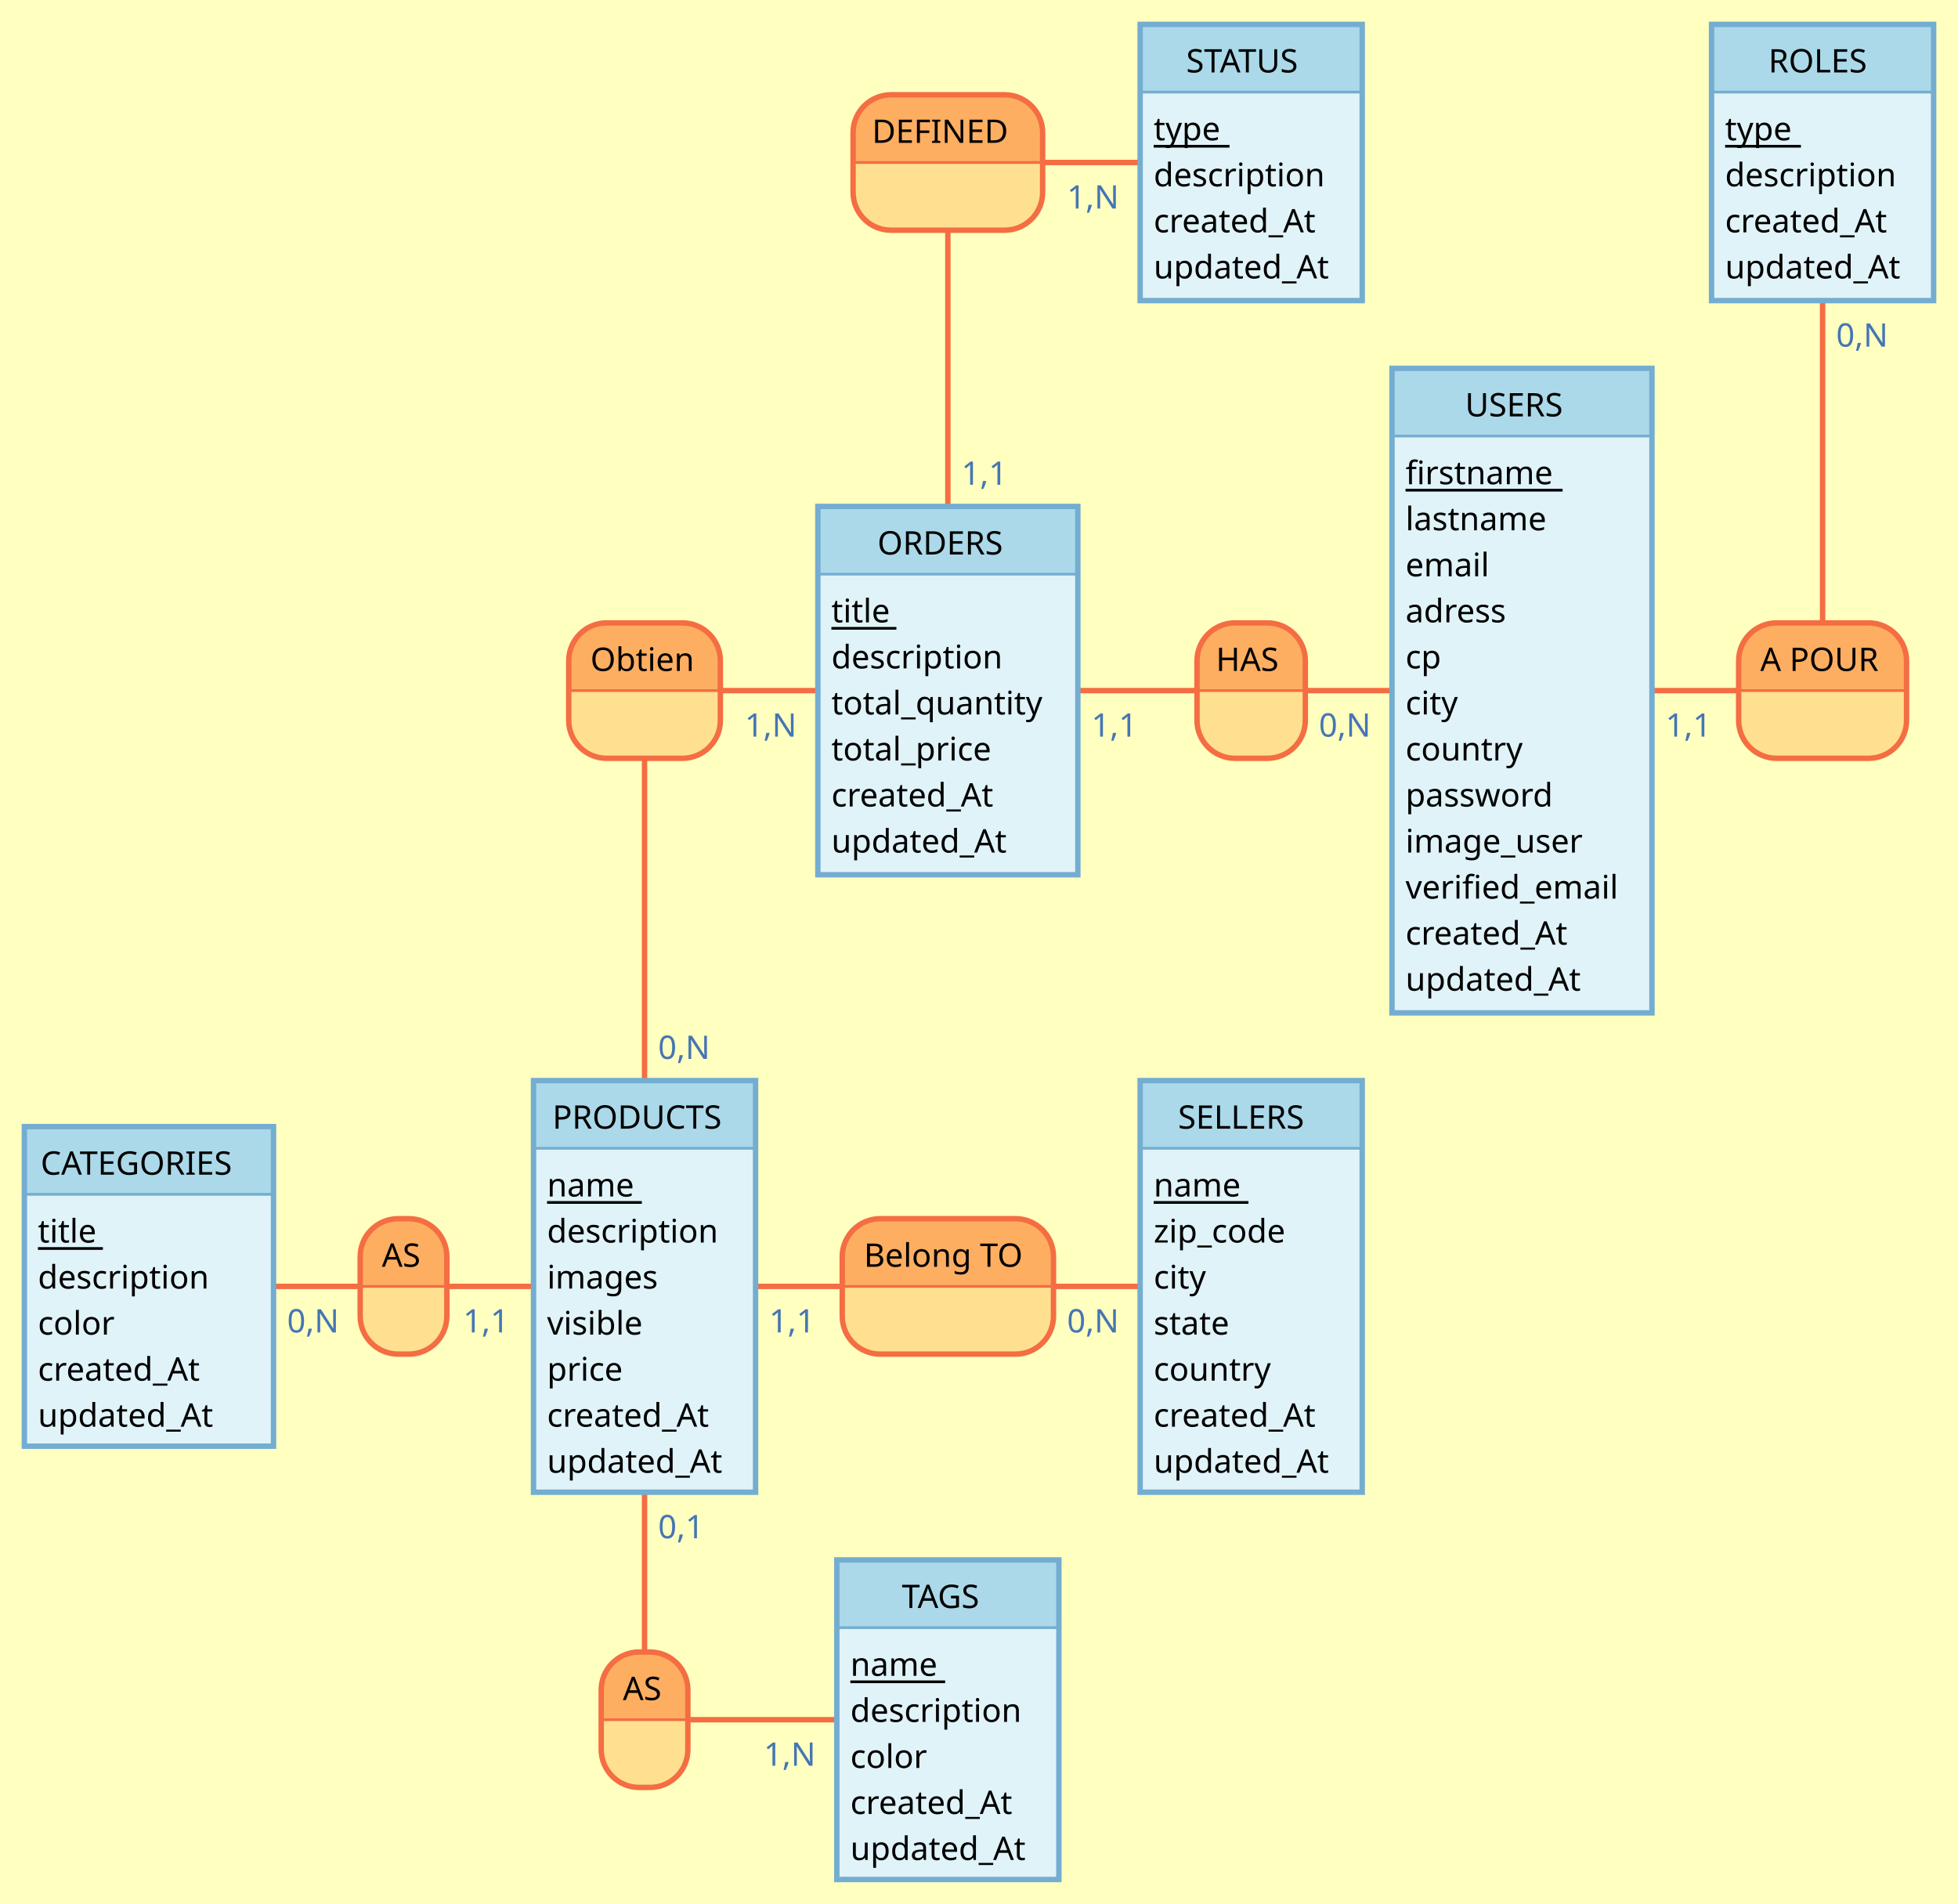
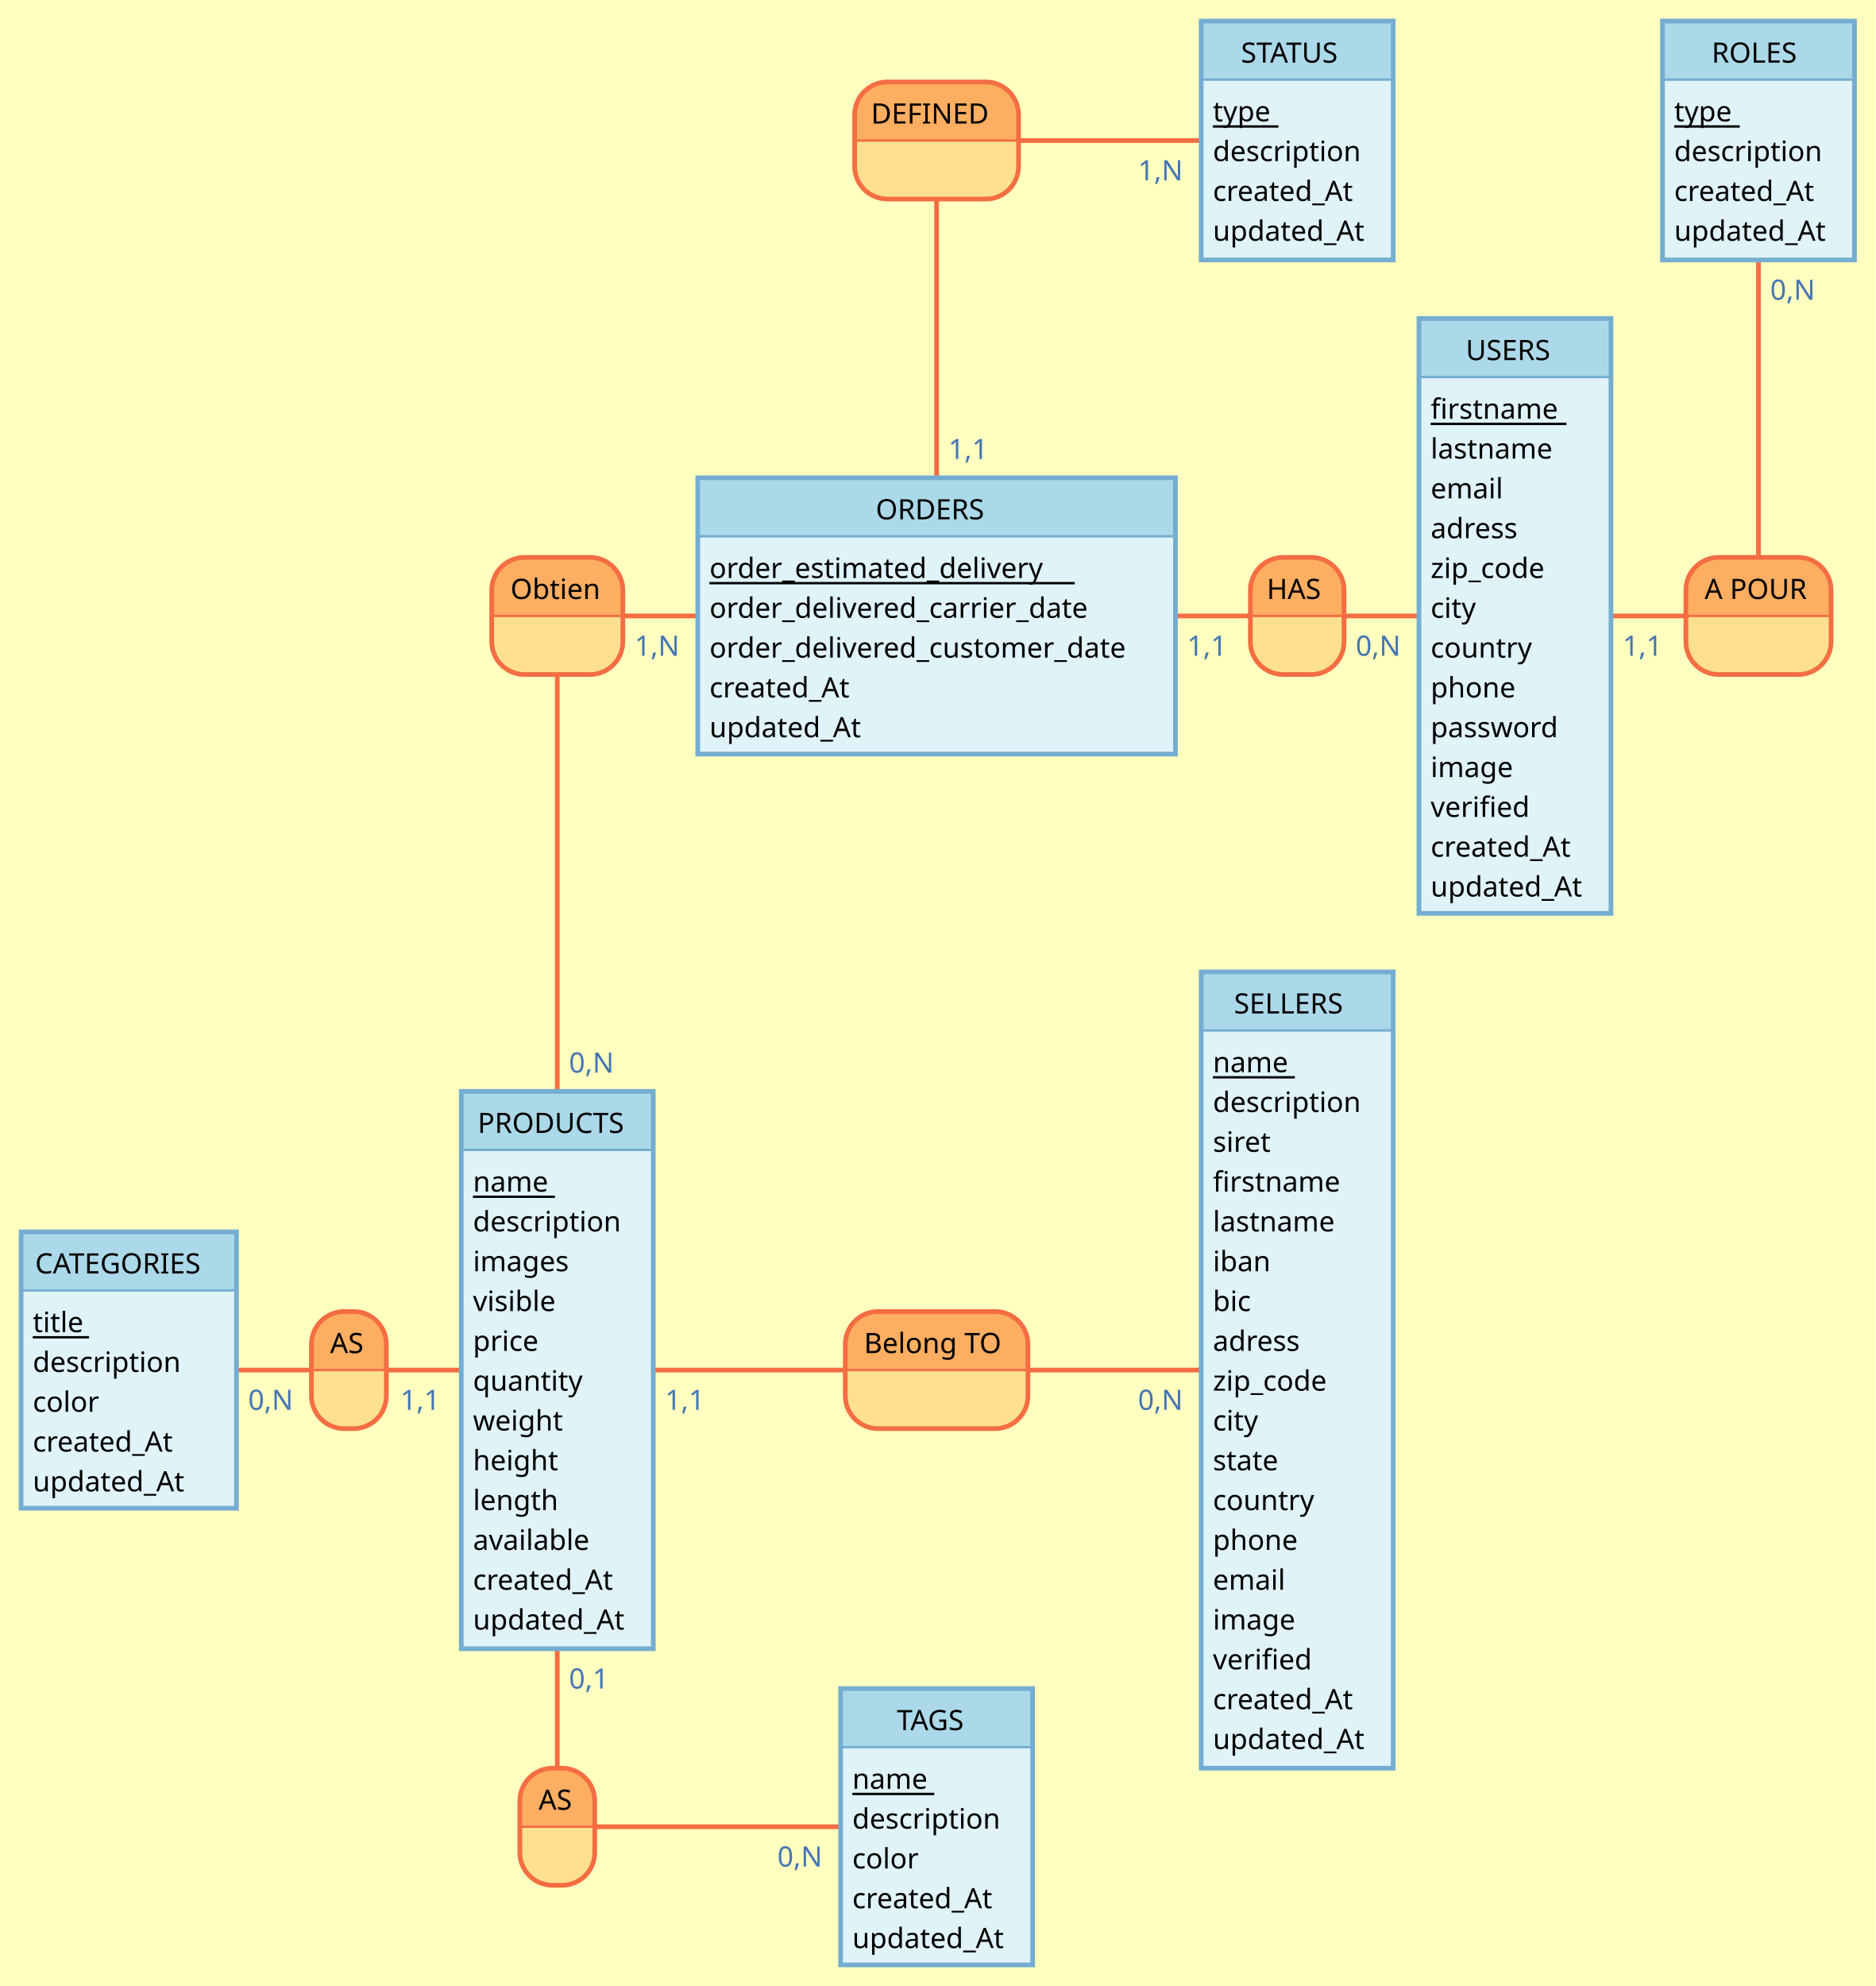
- <svg xmlns="http://www.w3.org/2000/svg" width="723" height="703" viewBox="0 0 723 703">
-   <rect id="frame" x="0" y="0" width="723" height="703" fill="#ffffbf" stroke="none" stroke-width="0" />
-   <g>
-     <line x1="350" y1="255" x2="350" y2="60" stroke="#f46d43" stroke-width="2" />
-     <text x="355" y="179" fill="#4575b4" font-family="Verdana" font-size="12">1,1</text>
-     <line x1="462" y1="60" x2="350" y2="60" stroke="#f46d43" stroke-width="2" />
-     <text x="394" y="77" fill="#4575b4" font-family="Verdana" font-size="12">1,N</text>
-     <g>
-       <path d="M371 35 a14 14 90 0 1 14 14 V60 h-70 V49 a14 14 90 0 1 14 -14" fill="#fdae61" stroke="#fdae61" stroke-width="0" />
-       <path d="M385 60 v11 a14 14 90 0 1 -14 14 H329 a14 14 90 0 1 -14 -14 V60 H70" fill="#fee090" stroke="#fee090" stroke-width="0" />
-       <rect x="315" y="35" width="70" height="50" fill="none" rx="14" stroke="#f46d43" stroke-width="2" />
-       <line x1="315" y1="60" x2="385" y2="60" stroke="#f46d43" stroke-width="1" />
-       <text x="322" y="52.75" fill="#000" font-family="Verdana" font-size="12">DEFINED</text>
-     </g>
-   </g>
-   <g>
-     <line x1="238" y1="475" x2="238" y2="255" stroke="#f46d43" stroke-width="2" />
-     <text x="243" y="391" fill="#4575b4" font-family="Verdana" font-size="12">0,N</text>
-     <line x1="350" y1="255" x2="238" y2="255" stroke="#f46d43" stroke-width="2" />
-     <text x="275" y="272" fill="#4575b4" font-family="Verdana" font-size="12">1,N</text>
-     <g>
-       <path d="M252 230 a14 14 90 0 1 14 14 V255 h-56 V244 a14 14 90 0 1 14 -14" fill="#fdae61" stroke="#fdae61" stroke-width="0" />
-       <path d="M266 255 v11 a14 14 90 0 1 -14 14 H224 a14 14 90 0 1 -14 -14 V255 H56" fill="#fee090" stroke="#fee090" stroke-width="0" />
-       <rect x="210" y="230" width="56" height="50" fill="none" rx="14" stroke="#f46d43" stroke-width="2" />
-       <line x1="210" y1="255" x2="266" y2="255" stroke="#f46d43" stroke-width="1" />
-       <text x="218" y="247.75" fill="#000" font-family="Verdana" font-size="12">Obtien</text>
-     </g>
-   </g>
-   <g>
-     <line x1="350" y1="255" x2="462" y2="255" stroke="#f46d43" stroke-width="2" />
-     <text x="403" y="272" fill="#4575b4" font-family="Verdana" font-size="12">1,1</text>
-     <line x1="562" y1="255" x2="462" y2="255" stroke="#f46d43" stroke-width="2" />
-     <text x="487" y="272" fill="#4575b4" font-family="Verdana" font-size="12">0,N</text>
-     <g>
-       <path d="M468 230 a14 14 90 0 1 14 14 V255 h-40 V244 a14 14 90 0 1 14 -14" fill="#fdae61" stroke="#fdae61" stroke-width="0" />
-       <path d="M482 255 v11 a14 14 90 0 1 -14 14 H456 a14 14 90 0 1 -14 -14 V255 H40" fill="#fee090" stroke="#fee090" stroke-width="0" />
-       <rect x="442" y="230" width="40" height="50" fill="none" rx="14" stroke="#f46d43" stroke-width="2" />
-       <line x1="442" y1="255" x2="482" y2="255" stroke="#f46d43" stroke-width="1" />
-       <text x="449" y="247.75" fill="#000" font-family="Verdana" font-size="12">HAS</text>
-     </g>
-   </g>
-   <g>
-     <line x1="562" y1="255" x2="673" y2="255" stroke="#f46d43" stroke-width="2" />
-     <text x="615" y="272" fill="#4575b4" font-family="Verdana" font-size="12">1,1</text>
-     <line x1="673" y1="60" x2="673" y2="255" stroke="#f46d43" stroke-width="2" />
-     <text x="678" y="128" fill="#4575b4" font-family="Verdana" font-size="12">0,N</text>
-     <g>
-       <path d="M690 230 a14 14 90 0 1 14 14 V255 h-62 V244 a14 14 90 0 1 14 -14" fill="#fdae61" stroke="#fdae61" stroke-width="0" />
-       <path d="M704 255 v11 a14 14 90 0 1 -14 14 H656 a14 14 90 0 1 -14 -14 V255 H62" fill="#fee090" stroke="#fee090" stroke-width="0" />
-       <rect x="642" y="230" width="62" height="50" fill="none" rx="14" stroke="#f46d43" stroke-width="2" />
-       <line x1="642" y1="255" x2="704" y2="255" stroke="#f46d43" stroke-width="1" />
-       <text x="650" y="247.75" fill="#000" font-family="Verdana" font-size="12">A POUR</text>
-     </g>
-   </g>
-   <g>
-     <line x1="55" y1="475" x2="149" y2="475" stroke="#f46d43" stroke-width="2" />
-     <text x="106" y="492" fill="#4575b4" font-family="Verdana" font-size="12">0,N</text>
-     <line x1="238" y1="475" x2="149" y2="475" stroke="#f46d43" stroke-width="2" />
-     <text x="171" y="492" fill="#4575b4" font-family="Verdana" font-size="12">1,1</text>
-     <g>
-       <path d="M151 450 a14 14 90 0 1 14 14 V475 h-32 V464 a14 14 90 0 1 14 -14" fill="#fdae61" stroke="#fdae61" stroke-width="0" />
-       <path d="M165 475 v11 a14 14 90 0 1 -14 14 H147 a14 14 90 0 1 -14 -14 V475 H32" fill="#fee090" stroke="#fee090" stroke-width="0" />
-       <rect x="133" y="450" width="32" height="50" fill="none" rx="14" stroke="#f46d43" stroke-width="2" />
-       <line x1="133" y1="475" x2="165" y2="475" stroke="#f46d43" stroke-width="1" />
-       <text x="141" y="467.75" fill="#000" font-family="Verdana" font-size="12">AS</text>
-     </g>
-   </g>
-   <g>
-     <line x1="462" y1="475" x2="350" y2="475" stroke="#f46d43" stroke-width="2" />
-     <text x="394" y="492" fill="#4575b4" font-family="Verdana" font-size="12">0,N</text>
-     <line x1="238" y1="475" x2="350" y2="475" stroke="#f46d43" stroke-width="2" />
-     <text x="284" y="492" fill="#4575b4" font-family="Verdana" font-size="12">1,1</text>
-     <g>
-       <path d="M375 450 a14 14 90 0 1 14 14 V475 h-78 V464 a14 14 90 0 1 14 -14" fill="#fdae61" stroke="#fdae61" stroke-width="0" />
-       <path d="M389 475 v11 a14 14 90 0 1 -14 14 H325 a14 14 90 0 1 -14 -14 V475 H78" fill="#fee090" stroke="#fee090" stroke-width="0" />
-       <rect x="311" y="450" width="78" height="50" fill="none" rx="14" stroke="#f46d43" stroke-width="2" />
-       <line x1="311" y1="475" x2="389" y2="475" stroke="#f46d43" stroke-width="1" />
-       <text x="319" y="467.75" fill="#000" font-family="Verdana" font-size="12">Belong TO</text>
-     </g>
-   </g>
-   <g>
-     <line x1="238" y1="475" x2="238" y2="635" stroke="#f46d43" stroke-width="2" />
-     <text x="243" y="568" fill="#4575b4" font-family="Verdana" font-size="12">0,1</text>
-     <line x1="350" y1="635" x2="238" y2="635" stroke="#f46d43" stroke-width="2" />
-     <text x="282" y="652" fill="#4575b4" font-family="Verdana" font-size="12">1,N</text>
-     <g>
-       <path d="M240 610 a14 14 90 0 1 14 14 V635 h-32 V624 a14 14 90 0 1 14 -14" fill="#fdae61" stroke="#fdae61" stroke-width="0" />
-       <path d="M254 635 v11 a14 14 90 0 1 -14 14 H236 a14 14 90 0 1 -14 -14 V635 H32" fill="#fee090" stroke="#fee090" stroke-width="0" />
-       <rect x="222" y="610" width="32" height="50" fill="none" rx="14" stroke="#f46d43" stroke-width="2" />
-       <line x1="222" y1="635" x2="254" y2="635" stroke="#f46d43" stroke-width="1" />
-       <text x="230" y="627.75" fill="#000" font-family="Verdana" font-size="12">AS</text>
-     </g>
-   </g>
-   <g>
-     <g>
-       <rect x="421" y="9" width="82" height="25" fill="#abd9e9" stroke="#abd9e9" stroke-width="0" opacity="1" />
-       <rect x="421" y="34" width="82" height="77" fill="#e0f3f8" stroke="#e0f3f8" stroke-width="0" opacity="1" />
-       <rect x="421" y="9" width="82" height="102" fill="none" stroke="#74add1" stroke-width="2" opacity="1" />
-       <line x1="421" y1="34" x2="503" y2="34" stroke="#74add1" stroke-width="1" />
-     </g>
-     <text x="438" y="26.75" fill="#000" font-family="Verdana" font-size="12">STATUS</text>
-     <text x="426" y="51.8" fill="#000" font-family="Verdana" font-size="12">type</text>
-     <line x1="426" y1="54" x2="454" y2="54" stroke="#000" stroke-width="1" />
-     <text x="426" y="68.8" fill="#000" font-family="Verdana" font-size="12">description</text>
-     <text x="426" y="85.8" fill="#000" font-family="Verdana" font-size="12">created_At</text>
-     <text x="426" y="102.8" fill="#000" font-family="Verdana" font-size="12">updated_At</text>
-   </g>
-   <g>
-     <g>
-       <rect x="632" y="9" width="82" height="25" fill="#abd9e9" stroke="#abd9e9" stroke-width="0" opacity="1" />
-       <rect x="632" y="34" width="82" height="77" fill="#e0f3f8" stroke="#e0f3f8" stroke-width="0" opacity="1" />
-       <rect x="632" y="9" width="82" height="102" fill="none" stroke="#74add1" stroke-width="2" opacity="1" />
-       <line x1="632" y1="34" x2="714" y2="34" stroke="#74add1" stroke-width="1" />
-     </g>
-     <text x="653" y="26.75" fill="#000" font-family="Verdana" font-size="12">ROLES</text>
-     <text x="637" y="51.8" fill="#000" font-family="Verdana" font-size="12">type</text>
-     <line x1="637" y1="54" x2="665" y2="54" stroke="#000" stroke-width="1" />
-     <text x="637" y="68.8" fill="#000" font-family="Verdana" font-size="12">description</text>
-     <text x="637" y="85.8" fill="#000" font-family="Verdana" font-size="12">created_At</text>
-     <text x="637" y="102.8" fill="#000" font-family="Verdana" font-size="12">updated_At</text>
-   </g>
-   <g>
-     <g>
-       <rect x="302" y="187" width="96" height="25" fill="#abd9e9" stroke="#abd9e9" stroke-width="0" opacity="1" />
-       <rect x="302" y="212" width="96" height="111" fill="#e0f3f8" stroke="#e0f3f8" stroke-width="0" opacity="1" />
-       <rect x="302" y="187" width="96" height="136" fill="none" stroke="#74add1" stroke-width="2" opacity="1" />
-       <line x1="302" y1="212" x2="398" y2="212" stroke="#74add1" stroke-width="1" />
-     </g>
-     <text x="324" y="204.75" fill="#000" font-family="Verdana" font-size="12">ORDERS</text>
-     <text x="307" y="229.8" fill="#000" font-family="Verdana" font-size="12">title</text>
-     <line x1="307" y1="232" x2="331" y2="232" stroke="#000" stroke-width="1" />
-     <text x="307" y="246.8" fill="#000" font-family="Verdana" font-size="12">description</text>
-     <text x="307" y="263.8" fill="#000" font-family="Verdana" font-size="12">total_quantity</text>
-     <text x="307" y="280.8" fill="#000" font-family="Verdana" font-size="12">total_price</text>
-     <text x="307" y="297.8" fill="#000" font-family="Verdana" font-size="12">created_At</text>
-     <text x="307" y="314.8" fill="#000" font-family="Verdana" font-size="12">updated_At</text>
-   </g>
-   <g>
-     <g>
-       <rect x="514" y="136" width="96" height="25" fill="#abd9e9" stroke="#abd9e9" stroke-width="0" opacity="1" />
-       <rect x="514" y="161" width="96" height="213" fill="#e0f3f8" stroke="#e0f3f8" stroke-width="0" opacity="1" />
-       <rect x="514" y="136" width="96" height="238" fill="none" stroke="#74add1" stroke-width="2" opacity="1" />
-       <line x1="514" y1="161" x2="610" y2="161" stroke="#74add1" stroke-width="1" />
-     </g>
-     <text x="541" y="153.75" fill="#000" font-family="Verdana" font-size="12">USERS</text>
-     <text x="519" y="178.8" fill="#000" font-family="Verdana" font-size="12">firstname</text>
-     <line x1="519" y1="181" x2="577" y2="181" stroke="#000" stroke-width="1" />
-     <text x="519" y="195.8" fill="#000" font-family="Verdana" font-size="12">lastname</text>
-     <text x="519" y="212.8" fill="#000" font-family="Verdana" font-size="12">email</text>
-     <text x="519" y="229.8" fill="#000" font-family="Verdana" font-size="12">adress</text>
-     <text x="519" y="246.8" fill="#000" font-family="Verdana" font-size="12">cp</text>
-     <text x="519" y="263.8" fill="#000" font-family="Verdana" font-size="12">city</text>
-     <text x="519" y="280.8" fill="#000" font-family="Verdana" font-size="12">country</text>
-     <text x="519" y="297.8" fill="#000" font-family="Verdana" font-size="12">password</text>
-     <text x="519" y="314.8" fill="#000" font-family="Verdana" font-size="12">image_user</text>
-     <text x="519" y="331.8" fill="#000" font-family="Verdana" font-size="12">verified_email</text>
-     <text x="519" y="348.8" fill="#000" font-family="Verdana" font-size="12">created_At</text>
-     <text x="519" y="365.8" fill="#000" font-family="Verdana" font-size="12">updated_At</text>
-   </g>
-   <g>
-     <g>
-       <rect x="9" y="416" width="92" height="25" fill="#abd9e9" stroke="#abd9e9" stroke-width="0" opacity="1" />
-       <rect x="9" y="441" width="92" height="93" fill="#e0f3f8" stroke="#e0f3f8" stroke-width="0" opacity="1" />
-       <rect x="9" y="416" width="92" height="118" fill="none" stroke="#74add1" stroke-width="2" opacity="1" />
-       <line x1="9" y1="441" x2="101" y2="441" stroke="#74add1" stroke-width="1" />
-     </g>
-     <text x="15" y="433.75" fill="#000" font-family="Verdana" font-size="12">CATEGORIES</text>
-     <text x="14" y="458.8" fill="#000" font-family="Verdana" font-size="12">title</text>
-     <line x1="14" y1="461" x2="38" y2="461" stroke="#000" stroke-width="1" />
-     <text x="14" y="475.8" fill="#000" font-family="Verdana" font-size="12">description</text>
-     <text x="14" y="492.8" fill="#000" font-family="Verdana" font-size="12">color</text>
-     <text x="14" y="509.8" fill="#000" font-family="Verdana" font-size="12">created_At</text>
-     <text x="14" y="526.8" fill="#000" font-family="Verdana" font-size="12">updated_At</text>
-   </g>
-   <g>
-     <g>
-       <rect x="197" y="399" width="82" height="25" fill="#abd9e9" stroke="#abd9e9" stroke-width="0" opacity="1" />
-       <rect x="197" y="424" width="82" height="127" fill="#e0f3f8" stroke="#e0f3f8" stroke-width="0" opacity="1" />
-       <rect x="197" y="399" width="82" height="152" fill="none" stroke="#74add1" stroke-width="2" opacity="1" />
-       <line x1="197" y1="424" x2="279" y2="424" stroke="#74add1" stroke-width="1" />
-     </g>
-     <text x="204" y="416.75" fill="#000" font-family="Verdana" font-size="12">PRODUCTS</text>
-     <text x="202" y="441.8" fill="#000" font-family="Verdana" font-size="12">name</text>
-     <line x1="202" y1="444" x2="237" y2="444" stroke="#000" stroke-width="1" />
-     <text x="202" y="458.8" fill="#000" font-family="Verdana" font-size="12">description</text>
-     <text x="202" y="475.8" fill="#000" font-family="Verdana" font-size="12">images</text>
-     <text x="202" y="492.8" fill="#000" font-family="Verdana" font-size="12">visible</text>
-     <text x="202" y="509.8" fill="#000" font-family="Verdana" font-size="12">price</text>
-     <text x="202" y="526.8" fill="#000" font-family="Verdana" font-size="12">created_At</text>
-     <text x="202" y="543.8" fill="#000" font-family="Verdana" font-size="12">updated_At</text>
-   </g>
-   <g>
-     <g>
-       <rect x="421" y="399" width="82" height="25" fill="#abd9e9" stroke="#abd9e9" stroke-width="0" opacity="1" />
-       <rect x="421" y="424" width="82" height="127" fill="#e0f3f8" stroke="#e0f3f8" stroke-width="0" opacity="1" />
-       <rect x="421" y="399" width="82" height="152" fill="none" stroke="#74add1" stroke-width="2" opacity="1" />
-       <line x1="421" y1="424" x2="503" y2="424" stroke="#74add1" stroke-width="1" />
-     </g>
-     <text x="435" y="416.75" fill="#000" font-family="Verdana" font-size="12">SELLERS</text>
-     <text x="426" y="441.8" fill="#000" font-family="Verdana" font-size="12">name</text>
-     <line x1="426" y1="444" x2="461" y2="444" stroke="#000" stroke-width="1" />
-     <text x="426" y="458.8" fill="#000" font-family="Verdana" font-size="12">zip_code</text>
-     <text x="426" y="475.8" fill="#000" font-family="Verdana" font-size="12">city</text>
-     <text x="426" y="492.8" fill="#000" font-family="Verdana" font-size="12">state</text>
-     <text x="426" y="509.8" fill="#000" font-family="Verdana" font-size="12">country</text>
-     <text x="426" y="526.8" fill="#000" font-family="Verdana" font-size="12">created_At</text>
-     <text x="426" y="543.8" fill="#000" font-family="Verdana" font-size="12">updated_At</text>
-   </g>
-   <g>
-     <g>
-       <rect x="309" y="576" width="82" height="25" fill="#abd9e9" stroke="#abd9e9" stroke-width="0" opacity="1" />
-       <rect x="309" y="601" width="82" height="93" fill="#e0f3f8" stroke="#e0f3f8" stroke-width="0" opacity="1" />
-       <rect x="309" y="576" width="82" height="118" fill="none" stroke="#74add1" stroke-width="2" opacity="1" />
-       <line x1="309" y1="601" x2="391" y2="601" stroke="#74add1" stroke-width="1" />
-     </g>
-     <text x="333" y="593.75" fill="#000" font-family="Verdana" font-size="12">TAGS</text>
-     <text x="314" y="618.8" fill="#000" font-family="Verdana" font-size="12">name</text>
-     <line x1="314" y1="621" x2="349" y2="621" stroke="#000" stroke-width="1" />
-     <text x="314" y="635.8" fill="#000" font-family="Verdana" font-size="12">description</text>
-     <text x="314" y="652.8" fill="#000" font-family="Verdana" font-size="12">color</text>
-     <text x="314" y="669.8" fill="#000" font-family="Verdana" font-size="12">created_At</text>
-     <text x="314" y="686.8" fill="#000" font-family="Verdana" font-size="12">updated_At</text>
+ <svg xmlns="http://www.w3.org/2000/svg" width="801" height="848" viewBox="0 0 801 848">
+   <rect id="frame" x="0" y="0" width="801" height="848" fill="#ffffbf" stroke="none" stroke-width="0" />
+   <g>
+     <line x1="400" y1="263" x2="400" y2="60" stroke="#f46d43" stroke-width="2" />
+     <text x="405" y="196" fill="#4575b4" font-family="Verdana" font-size="12">1,1</text>
+     <line x1="554" y1="60" x2="400" y2="60" stroke="#f46d43" stroke-width="2" />
+     <text x="486" y="77" fill="#4575b4" font-family="Verdana" font-size="12">1,N</text>
+     <g>
+       <path d="M421 35 a14 14 90 0 1 14 14 V60 h-70 V49 a14 14 90 0 1 14 -14" fill="#fdae61" stroke="#fdae61" stroke-width="0" />
+       <path d="M435 60 v11 a14 14 90 0 1 -14 14 H379 a14 14 90 0 1 -14 -14 V60 H70" fill="#fee090" stroke="#fee090" stroke-width="0" />
+       <rect x="365" y="35" width="70" height="50" fill="none" rx="14" stroke="#f46d43" stroke-width="2" />
+       <line x1="365" y1="60" x2="435" y2="60" stroke="#f46d43" stroke-width="1" />
+       <text x="372" y="52.75" fill="#000" font-family="Verdana" font-size="12">DEFINED</text>
+     </g>
+   </g>
+   <g>
+     <line x1="238" y1="585" x2="238" y2="263" stroke="#f46d43" stroke-width="2" />
+     <text x="243" y="458" fill="#4575b4" font-family="Verdana" font-size="12">0,N</text>
+     <line x1="400" y1="263" x2="238" y2="263" stroke="#f46d43" stroke-width="2" />
+     <text x="271" y="280" fill="#4575b4" font-family="Verdana" font-size="12">1,N</text>
+     <g>
+       <path d="M252 238 a14 14 90 0 1 14 14 V263 h-56 V252 a14 14 90 0 1 14 -14" fill="#fdae61" stroke="#fdae61" stroke-width="0" />
+       <path d="M266 263 v11 a14 14 90 0 1 -14 14 H224 a14 14 90 0 1 -14 -14 V263 H56" fill="#fee090" stroke="#fee090" stroke-width="0" />
+       <rect x="210" y="238" width="56" height="50" fill="none" rx="14" stroke="#f46d43" stroke-width="2" />
+       <line x1="210" y1="263" x2="266" y2="263" stroke="#f46d43" stroke-width="1" />
+       <text x="218" y="255.75" fill="#000" font-family="Verdana" font-size="12">Obtien</text>
+     </g>
+   </g>
+   <g>
+     <line x1="400" y1="263" x2="554" y2="263" stroke="#f46d43" stroke-width="2" />
+     <text x="507" y="280" fill="#4575b4" font-family="Verdana" font-size="12">1,1</text>
+     <line x1="647" y1="263" x2="554" y2="263" stroke="#f46d43" stroke-width="2" />
+     <text x="579" y="280" fill="#4575b4" font-family="Verdana" font-size="12">0,N</text>
+     <g>
+       <path d="M560 238 a14 14 90 0 1 14 14 V263 h-40 V252 a14 14 90 0 1 14 -14" fill="#fdae61" stroke="#fdae61" stroke-width="0" />
+       <path d="M574 263 v11 a14 14 90 0 1 -14 14 H548 a14 14 90 0 1 -14 -14 V263 H40" fill="#fee090" stroke="#fee090" stroke-width="0" />
+       <rect x="534" y="238" width="40" height="50" fill="none" rx="14" stroke="#f46d43" stroke-width="2" />
+       <line x1="534" y1="263" x2="574" y2="263" stroke="#f46d43" stroke-width="1" />
+       <text x="541" y="255.75" fill="#000" font-family="Verdana" font-size="12">HAS</text>
+     </g>
+   </g>
+   <g>
+     <line x1="647" y1="263" x2="751" y2="263" stroke="#f46d43" stroke-width="2" />
+     <text x="693" y="280" fill="#4575b4" font-family="Verdana" font-size="12">1,1</text>
+     <line x1="751" y1="60" x2="751" y2="263" stroke="#f46d43" stroke-width="2" />
+     <text x="756" y="128" fill="#4575b4" font-family="Verdana" font-size="12">0,N</text>
+     <g>
+       <path d="M768 238 a14 14 90 0 1 14 14 V263 h-62 V252 a14 14 90 0 1 14 -14" fill="#fdae61" stroke="#fdae61" stroke-width="0" />
+       <path d="M782 263 v11 a14 14 90 0 1 -14 14 H734 a14 14 90 0 1 -14 -14 V263 H62" fill="#fee090" stroke="#fee090" stroke-width="0" />
+       <rect x="720" y="238" width="62" height="50" fill="none" rx="14" stroke="#f46d43" stroke-width="2" />
+       <line x1="720" y1="263" x2="782" y2="263" stroke="#f46d43" stroke-width="1" />
+       <text x="728" y="255.75" fill="#000" font-family="Verdana" font-size="12">A POUR</text>
+     </g>
+   </g>
+   <g>
+     <line x1="55" y1="585" x2="149" y2="585" stroke="#f46d43" stroke-width="2" />
+     <text x="106" y="602" fill="#4575b4" font-family="Verdana" font-size="12">0,N</text>
+     <line x1="238" y1="585" x2="149" y2="585" stroke="#f46d43" stroke-width="2" />
+     <text x="171" y="602" fill="#4575b4" font-family="Verdana" font-size="12">1,1</text>
+     <g>
+       <path d="M151 560 a14 14 90 0 1 14 14 V585 h-32 V574 a14 14 90 0 1 14 -14" fill="#fdae61" stroke="#fdae61" stroke-width="0" />
+       <path d="M165 585 v11 a14 14 90 0 1 -14 14 H147 a14 14 90 0 1 -14 -14 V585 H32" fill="#fee090" stroke="#fee090" stroke-width="0" />
+       <rect x="133" y="560" width="32" height="50" fill="none" rx="14" stroke="#f46d43" stroke-width="2" />
+       <line x1="133" y1="585" x2="165" y2="585" stroke="#f46d43" stroke-width="1" />
+       <text x="141" y="577.75" fill="#000" font-family="Verdana" font-size="12">AS</text>
+     </g>
+   </g>
+   <g>
+     <line x1="554" y1="585" x2="400" y2="585" stroke="#f46d43" stroke-width="2" />
+     <text x="486" y="602" fill="#4575b4" font-family="Verdana" font-size="12">0,N</text>
+     <line x1="238" y1="585" x2="400" y2="585" stroke="#f46d43" stroke-width="2" />
+     <text x="284" y="602" fill="#4575b4" font-family="Verdana" font-size="12">1,1</text>
+     <g>
+       <path d="M425 560 a14 14 90 0 1 14 14 V585 h-78 V574 a14 14 90 0 1 14 -14" fill="#fdae61" stroke="#fdae61" stroke-width="0" />
+       <path d="M439 585 v11 a14 14 90 0 1 -14 14 H375 a14 14 90 0 1 -14 -14 V585 H78" fill="#fee090" stroke="#fee090" stroke-width="0" />
+       <rect x="361" y="560" width="78" height="50" fill="none" rx="14" stroke="#f46d43" stroke-width="2" />
+       <line x1="361" y1="585" x2="439" y2="585" stroke="#f46d43" stroke-width="1" />
+       <text x="369" y="577.75" fill="#000" font-family="Verdana" font-size="12">Belong TO</text>
+     </g>
+   </g>
+   <g>
+     <line x1="238" y1="585" x2="238" y2="780" stroke="#f46d43" stroke-width="2" />
+     <text x="243" y="721" fill="#4575b4" font-family="Verdana" font-size="12">0,1</text>
+     <line x1="400" y1="780" x2="238" y2="780" stroke="#f46d43" stroke-width="2" />
+     <text x="332" y="797" fill="#4575b4" font-family="Verdana" font-size="12">0,N</text>
+     <g>
+       <path d="M240 755 a14 14 90 0 1 14 14 V780 h-32 V769 a14 14 90 0 1 14 -14" fill="#fdae61" stroke="#fdae61" stroke-width="0" />
+       <path d="M254 780 v11 a14 14 90 0 1 -14 14 H236 a14 14 90 0 1 -14 -14 V780 H32" fill="#fee090" stroke="#fee090" stroke-width="0" />
+       <rect x="222" y="755" width="32" height="50" fill="none" rx="14" stroke="#f46d43" stroke-width="2" />
+       <line x1="222" y1="780" x2="254" y2="780" stroke="#f46d43" stroke-width="1" />
+       <text x="230" y="772.75" fill="#000" font-family="Verdana" font-size="12">AS</text>
+     </g>
+   </g>
+   <g>
+     <g>
+       <rect x="513" y="9" width="82" height="25" fill="#abd9e9" stroke="#abd9e9" stroke-width="0" opacity="1" />
+       <rect x="513" y="34" width="82" height="77" fill="#e0f3f8" stroke="#e0f3f8" stroke-width="0" opacity="1" />
+       <rect x="513" y="9" width="82" height="102" fill="none" stroke="#74add1" stroke-width="2" opacity="1" />
+       <line x1="513" y1="34" x2="595" y2="34" stroke="#74add1" stroke-width="1" />
+     </g>
+     <text x="530" y="26.75" fill="#000" font-family="Verdana" font-size="12">STATUS</text>
+     <text x="518" y="51.8" fill="#000" font-family="Verdana" font-size="12">type</text>
+     <line x1="518" y1="54" x2="546" y2="54" stroke="#000" stroke-width="1" />
+     <text x="518" y="68.8" fill="#000" font-family="Verdana" font-size="12">description</text>
+     <text x="518" y="85.8" fill="#000" font-family="Verdana" font-size="12">created_At</text>
+     <text x="518" y="102.8" fill="#000" font-family="Verdana" font-size="12">updated_At</text>
+   </g>
+   <g>
+     <g>
+       <rect x="710" y="9" width="82" height="25" fill="#abd9e9" stroke="#abd9e9" stroke-width="0" opacity="1" />
+       <rect x="710" y="34" width="82" height="77" fill="#e0f3f8" stroke="#e0f3f8" stroke-width="0" opacity="1" />
+       <rect x="710" y="9" width="82" height="102" fill="none" stroke="#74add1" stroke-width="2" opacity="1" />
+       <line x1="710" y1="34" x2="792" y2="34" stroke="#74add1" stroke-width="1" />
+     </g>
+     <text x="731" y="26.75" fill="#000" font-family="Verdana" font-size="12">ROLES</text>
+     <text x="715" y="51.8" fill="#000" font-family="Verdana" font-size="12">type</text>
+     <line x1="715" y1="54" x2="743" y2="54" stroke="#000" stroke-width="1" />
+     <text x="715" y="68.8" fill="#000" font-family="Verdana" font-size="12">description</text>
+     <text x="715" y="85.8" fill="#000" font-family="Verdana" font-size="12">created_At</text>
+     <text x="715" y="102.8" fill="#000" font-family="Verdana" font-size="12">updated_At</text>
+   </g>
+   <g>
+     <g>
+       <rect x="298" y="204" width="204" height="25" fill="#abd9e9" stroke="#abd9e9" stroke-width="0" opacity="1" />
+       <rect x="298" y="229" width="204" height="93" fill="#e0f3f8" stroke="#e0f3f8" stroke-width="0" opacity="1" />
+       <rect x="298" y="204" width="204" height="118" fill="none" stroke="#74add1" stroke-width="2" opacity="1" />
+       <line x1="298" y1="229" x2="502" y2="229" stroke="#74add1" stroke-width="1" />
+     </g>
+     <text x="374" y="221.75" fill="#000" font-family="Verdana" font-size="12">ORDERS</text>
+     <text x="303" y="246.8" fill="#000" font-family="Verdana" font-size="12">order_estimated_delivery</text>
+     <line x1="303" y1="249" x2="459" y2="249" stroke="#000" stroke-width="1" />
+     <text x="303" y="263.8" fill="#000" font-family="Verdana" font-size="12">order_delivered_carrier_date</text>
+     <text x="303" y="280.8" fill="#000" font-family="Verdana" font-size="12">order_delivered_customer_date</text>
+     <text x="303" y="297.8" fill="#000" font-family="Verdana" font-size="12">created_At</text>
+     <text x="303" y="314.8" fill="#000" font-family="Verdana" font-size="12">updated_At</text>
+   </g>
+   <g>
+     <g>
+       <rect x="606" y="136" width="82" height="25" fill="#abd9e9" stroke="#abd9e9" stroke-width="0" opacity="1" />
+       <rect x="606" y="161" width="82" height="229" fill="#e0f3f8" stroke="#e0f3f8" stroke-width="0" opacity="1" />
+       <rect x="606" y="136" width="82" height="254" fill="none" stroke="#74add1" stroke-width="2" opacity="1" />
+       <line x1="606" y1="161" x2="688" y2="161" stroke="#74add1" stroke-width="1" />
+     </g>
+     <text x="626" y="153.75" fill="#000" font-family="Verdana" font-size="12">USERS</text>
+     <text x="611" y="178.8" fill="#000" font-family="Verdana" font-size="12">firstname</text>
+     <line x1="611" y1="181" x2="669" y2="181" stroke="#000" stroke-width="1" />
+     <text x="611" y="195.8" fill="#000" font-family="Verdana" font-size="12">lastname</text>
+     <text x="611" y="212.8" fill="#000" font-family="Verdana" font-size="12">email</text>
+     <text x="611" y="229.8" fill="#000" font-family="Verdana" font-size="12">adress</text>
+     <text x="611" y="246.8" fill="#000" font-family="Verdana" font-size="12">zip_code</text>
+     <text x="611" y="263.8" fill="#000" font-family="Verdana" font-size="12">city</text>
+     <text x="611" y="280.8" fill="#000" font-family="Verdana" font-size="12">country</text>
+     <text x="611" y="297.8" fill="#000" font-family="Verdana" font-size="12">phone</text>
+     <text x="611" y="314.8" fill="#000" font-family="Verdana" font-size="12">password</text>
+     <text x="611" y="331.8" fill="#000" font-family="Verdana" font-size="12">image</text>
+     <text x="611" y="348.8" fill="#000" font-family="Verdana" font-size="12">verified</text>
+     <text x="611" y="365.8" fill="#000" font-family="Verdana" font-size="12">created_At</text>
+     <text x="611" y="382.8" fill="#000" font-family="Verdana" font-size="12">updated_At</text>
+   </g>
+   <g>
+     <g>
+       <rect x="9" y="526" width="92" height="25" fill="#abd9e9" stroke="#abd9e9" stroke-width="0" opacity="1" />
+       <rect x="9" y="551" width="92" height="93" fill="#e0f3f8" stroke="#e0f3f8" stroke-width="0" opacity="1" />
+       <rect x="9" y="526" width="92" height="118" fill="none" stroke="#74add1" stroke-width="2" opacity="1" />
+       <line x1="9" y1="551" x2="101" y2="551" stroke="#74add1" stroke-width="1" />
+     </g>
+     <text x="15" y="543.75" fill="#000" font-family="Verdana" font-size="12">CATEGORIES</text>
+     <text x="14" y="568.8" fill="#000" font-family="Verdana" font-size="12">title</text>
+     <line x1="14" y1="571" x2="38" y2="571" stroke="#000" stroke-width="1" />
+     <text x="14" y="585.8" fill="#000" font-family="Verdana" font-size="12">description</text>
+     <text x="14" y="602.8" fill="#000" font-family="Verdana" font-size="12">color</text>
+     <text x="14" y="619.8" fill="#000" font-family="Verdana" font-size="12">created_At</text>
+     <text x="14" y="636.8" fill="#000" font-family="Verdana" font-size="12">updated_At</text>
+   </g>
+   <g>
+     <g>
+       <rect x="197" y="466" width="82" height="25" fill="#abd9e9" stroke="#abd9e9" stroke-width="0" opacity="1" />
+       <rect x="197" y="491" width="82" height="213" fill="#e0f3f8" stroke="#e0f3f8" stroke-width="0" opacity="1" />
+       <rect x="197" y="466" width="82" height="238" fill="none" stroke="#74add1" stroke-width="2" opacity="1" />
+       <line x1="197" y1="491" x2="279" y2="491" stroke="#74add1" stroke-width="1" />
+     </g>
+     <text x="204" y="483.75" fill="#000" font-family="Verdana" font-size="12">PRODUCTS</text>
+     <text x="202" y="508.8" fill="#000" font-family="Verdana" font-size="12">name</text>
+     <line x1="202" y1="511" x2="237" y2="511" stroke="#000" stroke-width="1" />
+     <text x="202" y="525.8" fill="#000" font-family="Verdana" font-size="12">description</text>
+     <text x="202" y="542.8" fill="#000" font-family="Verdana" font-size="12">images</text>
+     <text x="202" y="559.8" fill="#000" font-family="Verdana" font-size="12">visible</text>
+     <text x="202" y="576.8" fill="#000" font-family="Verdana" font-size="12">price</text>
+     <text x="202" y="593.8" fill="#000" font-family="Verdana" font-size="12">quantity</text>
+     <text x="202" y="610.8" fill="#000" font-family="Verdana" font-size="12">weight</text>
+     <text x="202" y="627.8" fill="#000" font-family="Verdana" font-size="12">height</text>
+     <text x="202" y="644.8" fill="#000" font-family="Verdana" font-size="12">length</text>
+     <text x="202" y="661.8" fill="#000" font-family="Verdana" font-size="12">available</text>
+     <text x="202" y="678.8" fill="#000" font-family="Verdana" font-size="12">created_At</text>
+     <text x="202" y="695.8" fill="#000" font-family="Verdana" font-size="12">updated_At</text>
+   </g>
+   <g>
+     <g>
+       <rect x="513" y="415" width="82" height="25" fill="#abd9e9" stroke="#abd9e9" stroke-width="0" opacity="1" />
+       <rect x="513" y="440" width="82" height="315" fill="#e0f3f8" stroke="#e0f3f8" stroke-width="0" opacity="1" />
+       <rect x="513" y="415" width="82" height="340" fill="none" stroke="#74add1" stroke-width="2" opacity="1" />
+       <line x1="513" y1="440" x2="595" y2="440" stroke="#74add1" stroke-width="1" />
+     </g>
+     <text x="527" y="432.75" fill="#000" font-family="Verdana" font-size="12">SELLERS</text>
+     <text x="518" y="457.8" fill="#000" font-family="Verdana" font-size="12">name</text>
+     <line x1="518" y1="460" x2="553" y2="460" stroke="#000" stroke-width="1" />
+     <text x="518" y="474.8" fill="#000" font-family="Verdana" font-size="12">description</text>
+     <text x="518" y="491.8" fill="#000" font-family="Verdana" font-size="12">siret</text>
+     <text x="518" y="508.8" fill="#000" font-family="Verdana" font-size="12">firstname</text>
+     <text x="518" y="525.8" fill="#000" font-family="Verdana" font-size="12">lastname</text>
+     <text x="518" y="542.8" fill="#000" font-family="Verdana" font-size="12">iban</text>
+     <text x="518" y="559.8" fill="#000" font-family="Verdana" font-size="12">bic</text>
+     <text x="518" y="576.8" fill="#000" font-family="Verdana" font-size="12">adress</text>
+     <text x="518" y="593.8" fill="#000" font-family="Verdana" font-size="12">zip_code</text>
+     <text x="518" y="610.8" fill="#000" font-family="Verdana" font-size="12">city</text>
+     <text x="518" y="627.8" fill="#000" font-family="Verdana" font-size="12">state</text>
+     <text x="518" y="644.8" fill="#000" font-family="Verdana" font-size="12">country</text>
+     <text x="518" y="661.8" fill="#000" font-family="Verdana" font-size="12">phone</text>
+     <text x="518" y="678.8" fill="#000" font-family="Verdana" font-size="12">email</text>
+     <text x="518" y="695.8" fill="#000" font-family="Verdana" font-size="12">image</text>
+     <text x="518" y="712.8" fill="#000" font-family="Verdana" font-size="12">verified</text>
+     <text x="518" y="729.8" fill="#000" font-family="Verdana" font-size="12">created_At</text>
+     <text x="518" y="746.8" fill="#000" font-family="Verdana" font-size="12">updated_At</text>
+   </g>
+   <g>
+     <g>
+       <rect x="359" y="721" width="82" height="25" fill="#abd9e9" stroke="#abd9e9" stroke-width="0" opacity="1" />
+       <rect x="359" y="746" width="82" height="93" fill="#e0f3f8" stroke="#e0f3f8" stroke-width="0" opacity="1" />
+       <rect x="359" y="721" width="82" height="118" fill="none" stroke="#74add1" stroke-width="2" opacity="1" />
+       <line x1="359" y1="746" x2="441" y2="746" stroke="#74add1" stroke-width="1" />
+     </g>
+     <text x="383" y="738.75" fill="#000" font-family="Verdana" font-size="12">TAGS</text>
+     <text x="364" y="763.8" fill="#000" font-family="Verdana" font-size="12">name</text>
+     <line x1="364" y1="766" x2="399" y2="766" stroke="#000" stroke-width="1" />
+     <text x="364" y="780.8" fill="#000" font-family="Verdana" font-size="12">description</text>
+     <text x="364" y="797.8" fill="#000" font-family="Verdana" font-size="12">color</text>
+     <text x="364" y="814.8" fill="#000" font-family="Verdana" font-size="12">created_At</text>
+     <text x="364" y="831.8" fill="#000" font-family="Verdana" font-size="12">updated_At</text>
  </g>
</svg>
